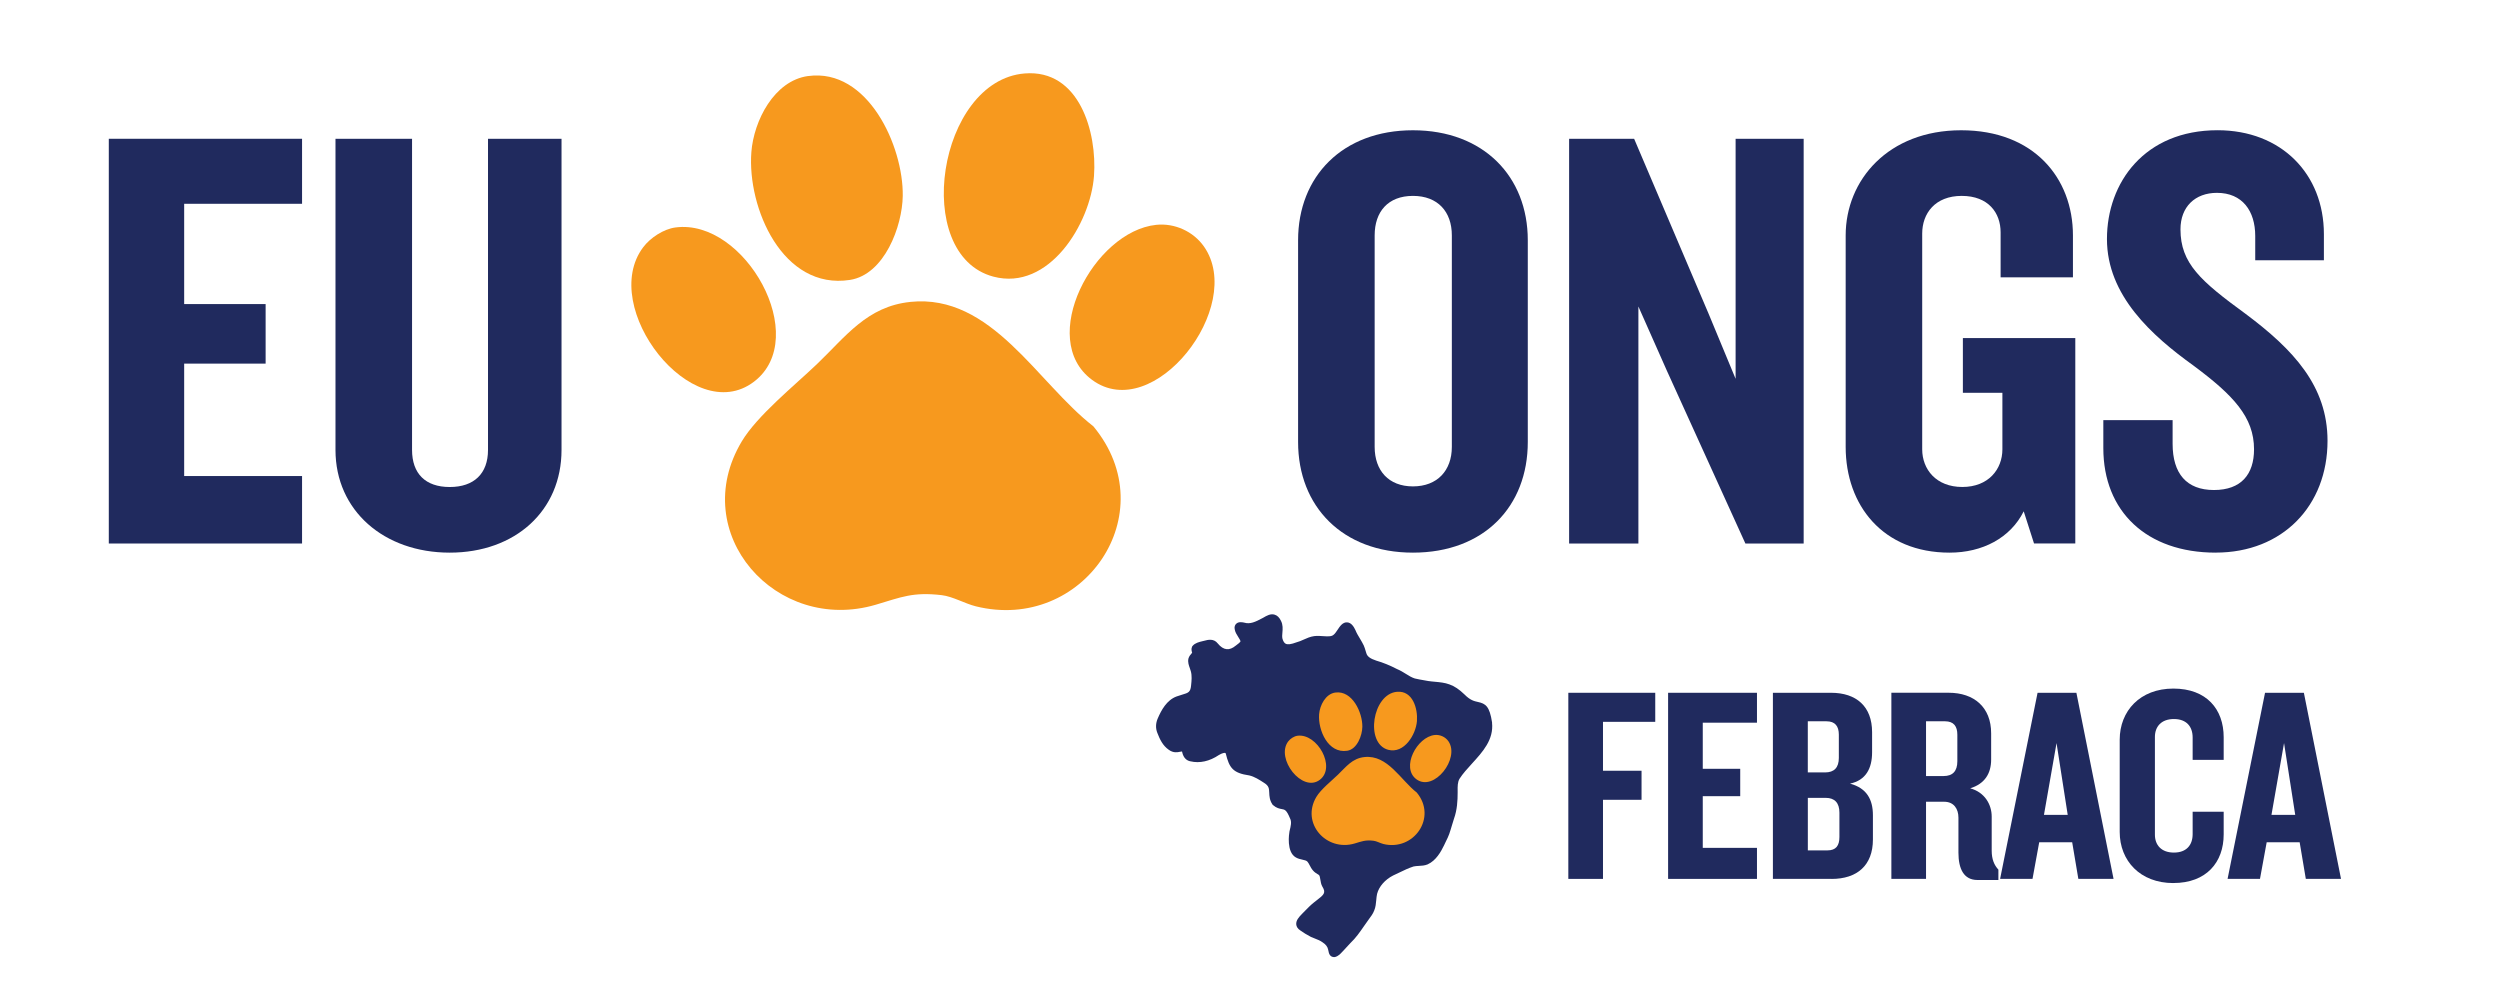
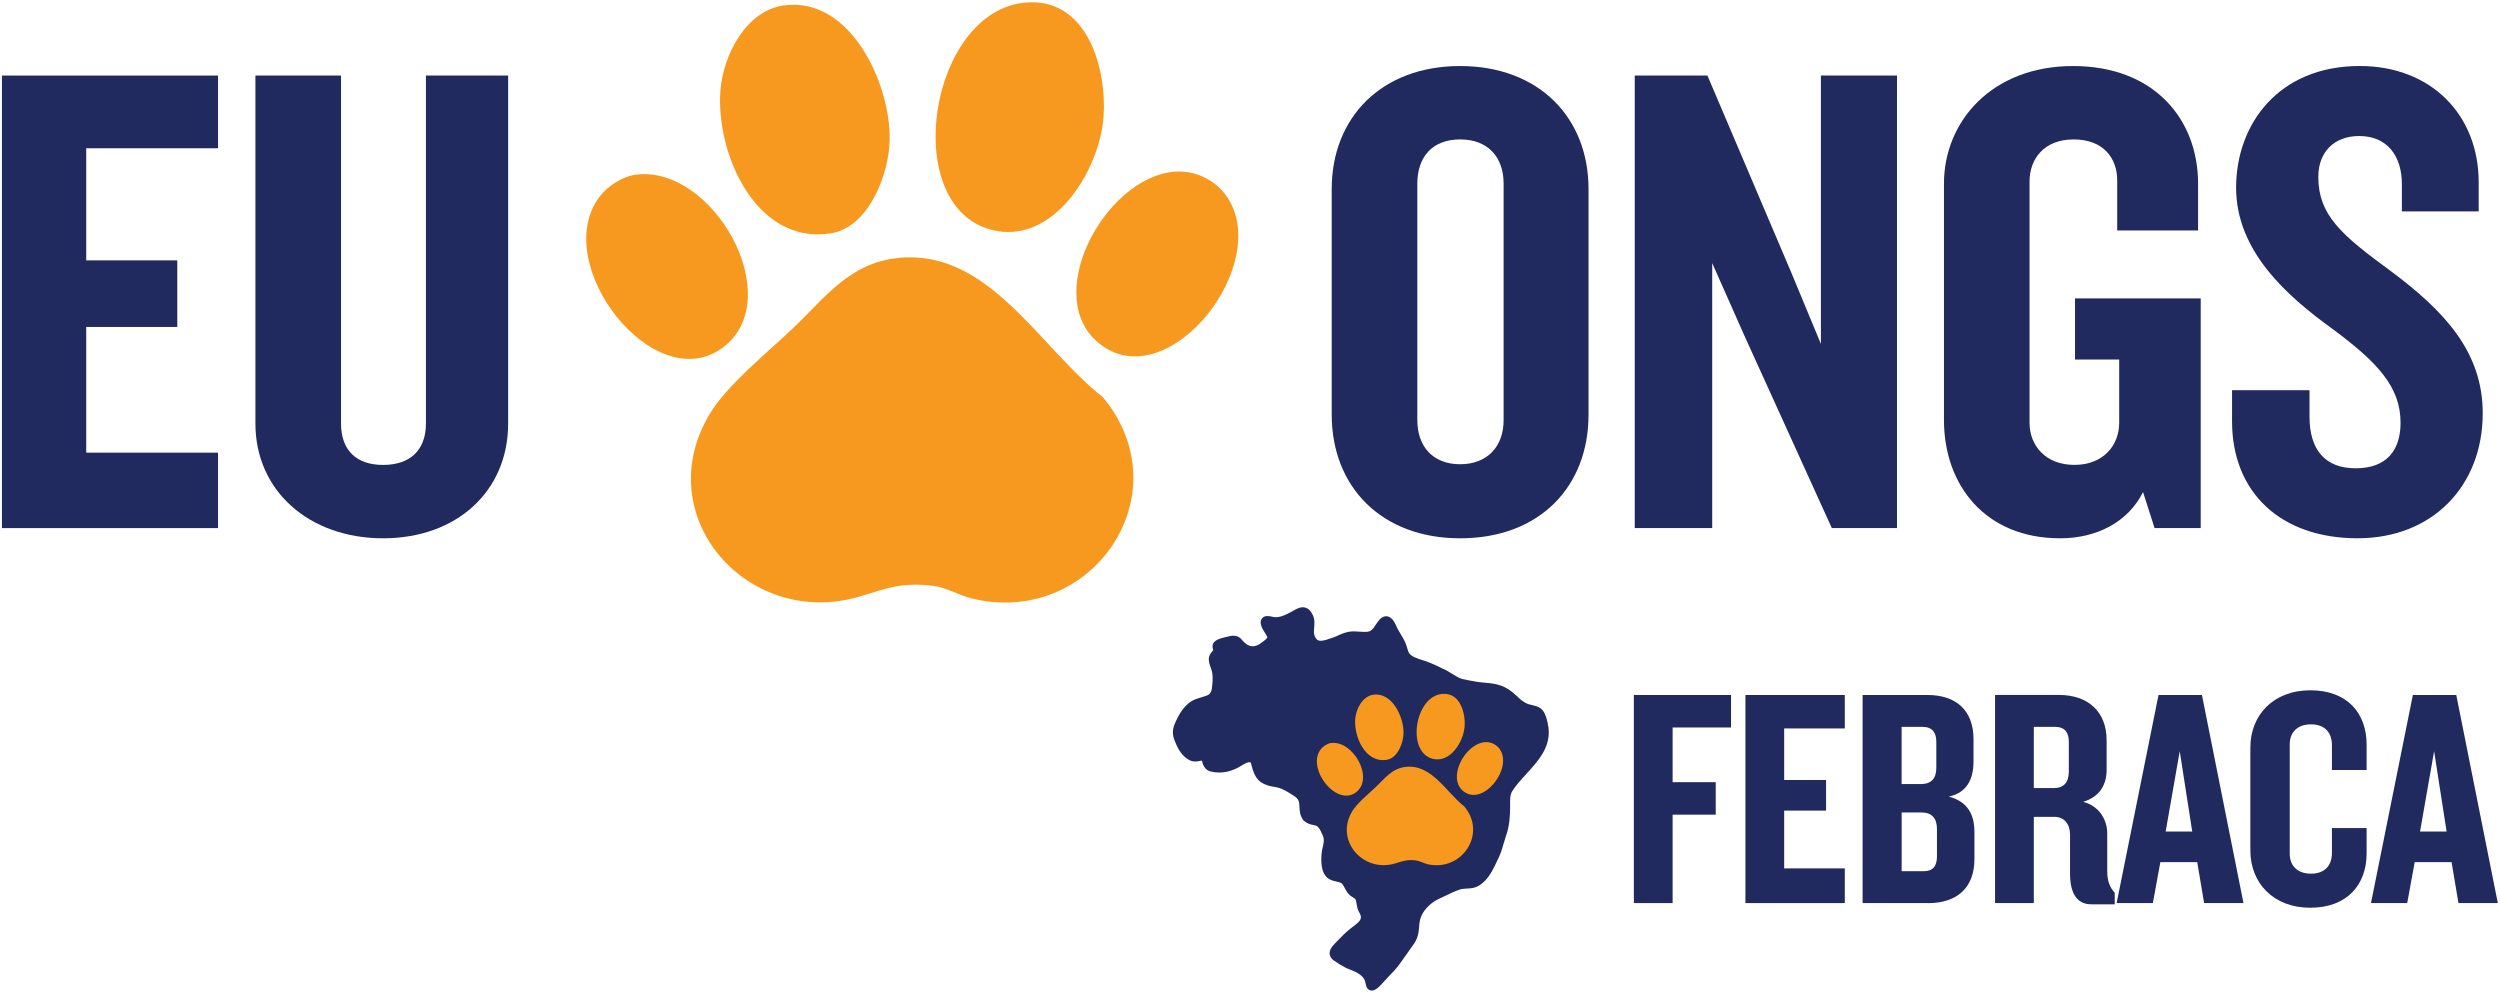
- <svg xmlns="http://www.w3.org/2000/svg" id="Layer_1" data-name="Layer 1" viewBox="0 0 731.4 290.97">
+ <svg xmlns="http://www.w3.org/2000/svg" id="Layer_1" data-name="Layer 1" viewBox="31.32 20.83 654.14 259.79">
  <defs>
    <style>
      .cls-1 {
        fill: #f7991e;
      }

      .cls-2 {
        fill: #202a5e;
      }
    </style>
  </defs>
  <path class="cls-2" d="M31.83,159.01V40.6h56.54v19.02h-34.49v29.34h23.83v17.42h-23.83v32.89h34.49v19.74H31.83Z" />
  <path class="cls-2" d="M131.57,161.68c-19.2,0-33.42-12.27-33.42-30.05V40.6h22.4v91.03c0,6.93,3.91,10.85,11.02,10.85s11.2-3.91,11.2-10.85V40.6h21.51v91.03c0,17.78-13.51,30.05-32.71,30.05Z" />
  <path class="cls-2" d="M413.37,161.68c-20.62,0-33.6-13.51-33.6-32.36v-59.03c0-18.67,12.98-32.18,33.6-32.18s33.6,13.51,33.6,32.18v59.03c0,18.85-12.8,32.36-33.6,32.36ZM424.75,68.87c0-6.93-4.09-11.56-11.38-11.56s-11.2,4.62-11.2,11.56v61.87c0,6.93,4.09,11.56,11.2,11.56s11.38-4.62,11.38-11.56v-61.87Z" />
  <path class="cls-2" d="M510.63,159.01l-22.94-50.49-8.36-18.85v69.34h-20.27V40.6h19.02l21.87,51.38,7.82,18.85V40.6h19.91v118.41h-17.07Z" />
  <path class="cls-2" d="M595.08,159.01l-3.02-9.42c-3.91,7.82-12.09,12.09-21.69,12.09-19.56,0-30.4-13.87-30.4-30.94v-61.87c0-16.18,12.45-30.76,33.78-30.76s32.71,14.04,32.71,30.76v12.27h-21.16v-13.16c0-5.69-3.56-10.67-11.38-10.67s-11.56,5.16-11.56,11.02v63.12c0,5.87,4.09,11.02,11.73,11.02s11.73-5.16,11.73-11.02v-16.54h-11.56v-16h32.89v60.09h-12.09Z" />
  <path class="cls-2" d="M648.24,161.68c-20.27,0-32.89-12.09-32.89-30.58v-8.18h20.27v6.93c0,8.71,4.09,13.51,12.09,13.51s11.73-4.62,11.73-11.91c0-9.42-6.04-15.82-17.78-24.54-12.09-8.71-25.25-20.45-25.25-36.98s11.02-31.83,32.36-31.83c18.67,0,31.11,12.8,31.11,30.4v7.65h-20.09v-7.11c0-7.29-3.73-12.62-11.2-12.62-6.4,0-10.67,4.09-10.67,10.67,0,9.96,5.87,15.11,19.02,24.71,14.05,10.49,24,21.16,24,37.16,0,19.02-13.16,32.71-32.71,32.71Z" />
  <path class="cls-1" d="M266.36,88.32c23.75-2.43,37.02,23.58,53.51,36.4,21.22,25.58-3.12,60.44-34.4,52.66-3.2-.8-6.77-2.89-9.95-3.26-8.44-.99-11.82.58-19.28,2.79-29.14,8.62-55.3-20.89-39.23-47.77,4.53-7.57,15.41-16.32,22.03-22.65,8.37-8,14.62-16.86,27.3-18.16Z" />
  <path class="cls-1" d="M299.78,21.49c16-1.3,21.22,17.23,20.28,29.99-1.03,13.93-13.18,33.78-29.44,29.45-24.07-6.42-16.21-57.38,9.16-59.44Z" />
  <path class="cls-1" d="M236.43,22.25c17.47-2.39,27.88,20.51,27.68,35.05-.12,8.9-5.36,23.02-15.44,24.59-19.67,3.06-30.1-21.06-28.85-37.4.7-9.12,6.63-20.88,16.61-22.25Z" />
  <path class="cls-1" d="M197.58,66.55c20.33-2.75,39.94,32.24,22.99,45.13-17.99,13.67-45.64-21.83-32.38-39.37,2.08-2.76,5.93-5.29,9.39-5.76Z" />
  <path class="cls-1" d="M338.24,65.78c5.41-.57,10.9,1.92,14.01,6.37,12.24,17.52-14.79,52.24-32.76,38.98-16.16-11.93.5-43.44,18.76-45.35Z" />
  <path class="cls-2" d="M468.97,211.18v14.31h11.28v8.5h-11.28v23.14h-10.14v-54.45h25.43v8.5h-15.29Z" />
  <path class="cls-2" d="M488.02,257.13v-54.45h26v8.75h-15.86v13.49h10.96v8.01h-10.96v15.12h15.86v9.08h-26Z" />
  <path class="cls-2" d="M535.85,257.13h-17.17v-54.45h17c7.44,0,12.02,4.01,12.02,11.53v5.89c0,4.66-1.8,8.18-6.46,9.16,4.91,1.31,6.7,4.66,6.7,9.24v7.11c0,7.6-4.66,11.53-12.1,11.53ZM537.97,214.94c0-2.45-1.06-3.92-3.6-3.92h-5.48v14.96h5.07c2.62,0,4.01-1.39,4.01-4.25v-6.79ZM538.14,237.75c0-2.86-1.39-4.33-4.01-4.33h-5.23v15.37h5.72c2.53,0,3.52-1.39,3.52-3.92v-7.11Z" />
  <path class="cls-2" d="M578.52,257.45c-4.01,0-5.56-3.27-5.56-8.01v-10.22c0-2.54-1.31-4.66-4.17-4.66h-5.31v22.56h-10.14v-54.45h16.76c7.44,0,12.43,4.25,12.43,11.86v7.68c0,4.09-1.88,7.11-6.13,8.42,4.25,1.14,6.29,4.74,6.29,8.26v9.97c0,2.54.74,4.25,1.96,5.56v3.03h-6.13ZM572.64,214.94c0-2.45-1.06-3.92-3.6-3.92h-5.56v16.02h5.15c2.62,0,4.01-1.39,4.01-4.33v-7.77Z" />
  <path class="cls-2" d="M608.04,257.13l-1.8-10.71h-9.65l-1.96,10.71h-9.48l10.96-54.45h11.36l10.87,54.45h-10.3ZM601.66,217.39l-3.68,21.01h6.95l-3.27-21.01Z" />
  <path class="cls-2" d="M635.84,258.35c-9.73,0-15.7-6.54-15.7-14.96v-26.98c0-8.42,5.97-14.96,15.7-14.96s14.72,6.05,14.72,14.23v6.62h-9.08v-6.54c0-3.19-1.8-5.4-5.48-5.4s-5.56,2.21-5.56,5.23v28.61c0,3.03,1.88,5.23,5.56,5.23s5.48-2.21,5.48-5.4v-6.54h9.08v6.62c0,8.18-5.07,14.23-14.72,14.23Z" />
  <path class="cls-2" d="M674.59,257.13l-1.8-10.71h-9.65l-1.96,10.71h-9.48l10.96-54.45h11.36l10.87,54.45h-10.3ZM668.22,217.39l-3.68,21.01h6.95l-3.27-21.01Z" />
  <rect class="cls-1" x="373.9" y="197.94" width="52.36" height="53.95" rx="26.18" ry="26.18" />
  <path class="cls-2" d="M436.52,211.47v-.11c-.73-4.75-1.88-5.51-4.17-6-1.05-.23-2.23-.49-3.88-2.17l-.02-.02c-1.54-1.49-2.94-2.43-4.4-2.94-1.36-.51-2.81-.64-4.22-.77-.7-.07-1.36-.12-1.98-.22-.39-.07-.78-.14-1.18-.21-.94-.16-1.91-.33-2.76-.54-.92-.29-1.74-.8-2.62-1.35-.79-.49-1.61-1-2.58-1.4-2.09-1.08-4.07-1.89-6.08-2.47-1.75-.58-2.61-1.21-2.88-2.13l-.02-.06c-.08-.23-.16-.48-.23-.74-.14-.48-.29-.98-.52-1.5-.32-.68-.73-1.36-1.12-2.02-.48-.79-.97-1.61-1.29-2.41l-.03-.07c-.44-.93-1.16-2.17-2.39-2.26-1.32-.1-2.13,1.12-2.84,2.19-.34.5-.71,1.07-1.03,1.33l-.09.08c-.61.6-1.77.52-3.11.43-.84-.06-1.7-.12-2.59-.01-1.18.16-2.18.61-3.13,1.04-.66.3-1.29.58-1.94.74l-.12.04c-1.54.58-2.57.72-3.16.41-.41-.21-.73-.71-.95-1.49-.12-.53-.07-1.14-.01-1.78.09-1.06.19-2.25-.43-3.45-.47-.97-1.07-1.55-1.84-1.78-1.2-.37-2.3.28-3.36.9l-.11.06c-2.16,1.16-3.7,1.89-5.42,1.37l-.13-.03c-.57-.11-1.64-.31-2.32.46-.22.25-.55.79-.31,1.67.15.76.57,1.42.98,2.06.29.45.73,1.13.67,1.38-.11.17-.56.62-1.29,1.12l-.08.06c-.93.78-1.83,1.13-2.68,1.04-.89-.09-1.76-.65-2.58-1.66-1.19-1.55-2.94-1.08-4-.79-.16.04-.32.08-.5.12-.95.23-2.14.51-2.85,1.35l-.11.12-.07.15c-.3.65-.12,1.25-.02,1.61.02.05.03.11.04.15-.05.08-.15.19-.22.27-.28.32-.67.76-.85,1.4l-.03.1c-.2,1.04.15,1.97.42,2.72.12.32.23.63.29.9l.02.07c.34,1.2.22,2.73.08,3.93v.04c-.17,2.11-.79,2.29-2.63,2.83-.49.15-1.05.31-1.64.53-2.89,1.07-4.46,4.01-5.51,6.45-.61,1.4-.65,2.91-.09,4.25.7,1.8,1.54,3.66,3.33,4.9,1.35.98,2.51.74,3.28.58.24-.05.42-.08.58-.09.01.05.03.09.04.13.42,1.98,1.54,2.59,2.43,2.75,2.71.64,5.59,0,8.34-1.85,1.05-.62,1.67-.66,1.85-.6.06.02.11.09.16.21,1.03,4.23,2.14,5.68,6.87,6.37,1.53.36,2.88,1.23,4.33,2.17,1.42.88,1.45,1.63,1.51,2.88.04.97.09,2.18.92,3.41l.08.13.12.1c1,.88,1.91,1.04,2.58,1.16.82.14,1.36.24,2.33,2.6l.05.11c.54,1.01.22,2.27-.11,3.6l-.05.22c-.11.61-.97,6.03,1.88,7.62.63.36,1.3.51,1.89.64.63.14,1.17.26,1.46.56.24.25.45.66.68,1.09.26.49.55,1.05.97,1.52.44.53.97.84,1.43,1.12.09.05.18.11.27.17.26.16.35.75.45,1.37.1.64.21,1.36.56,2l.03.05c1.1,1.79.52,2.35-1.67,4.02-.26.2-.52.4-.78.61-.98.78-1.84,1.66-2.67,2.51-.21.22-.43.44-.65.66l-.22.23c-.85.88-1.8,1.88-1.64,3.13.07.47.33,1.15,1.21,1.69.85.62,1.86,1.23,3.07,1.87l.07.03c.39.17.76.32,1.13.46.77.3,1.49.58,2.14,1.05l.05.03c.97.63,1.48,1.3,1.66,2.17v.04c.04.13.07.26.09.37.03.16.06.3.09.42.31,1.21,1.16,1.34,1.52,1.34.03,0,.07,0,.09,0,.54-.03,1.11-.35,1.8-.99l.02-.02c.55-.54,1.08-1.13,1.6-1.7.41-.46.84-.93,1.25-1.35,1.67-1.59,2.82-3.27,3.94-4.89.49-.7.99-1.43,1.52-2.15.56-.74,1.19-1.57,1.56-2.56.41-.99.5-2.03.59-3.04.06-.64.11-1.25.24-1.8.54-2.13,2.34-4.19,4.7-5.38.57-.26,1.14-.54,1.69-.8,1.45-.71,2.83-1.37,4.27-1.83.47-.11.99-.14,1.54-.17.85-.04,1.72-.09,2.6-.45l.03-.02c2.39-1.08,3.86-3.67,4.75-5.53l.02-.04c.17-.39.36-.77.56-1.18.33-.66.67-1.35.94-2.1.3-.85.55-1.71.8-2.55.19-.64.39-1.3.6-1.94.93-2.59,1.07-5.31,1.07-7.63v-.43c-.02-1.35-.03-2.63.54-3.61.96-1.5,2.26-2.93,3.64-4.44,3.15-3.45,6.41-7.01,5.88-11.98ZM408.75,202.39c4.57-.37,6.06,4.92,5.79,8.56-.3,3.98-3.76,9.65-8.41,8.41-6.87-1.83-4.63-16.39,2.61-16.97ZM385.92,208.96c.2-2.61,1.89-5.96,4.74-6.35,4.99-.68,7.96,5.86,7.91,10.01-.03,2.54-1.53,6.57-4.41,7.02-5.62.88-8.59-6.01-8.24-10.68ZM376.89,216.9c.6-.79,1.69-1.51,2.68-1.65,5.81-.78,11.41,9.21,6.56,12.89-5.14,3.9-13.03-6.23-9.25-11.24ZM404.67,246.9c-.92-.23-1.93-.83-2.84-.93-2.41-.28-3.38.17-5.51.8-8.32,2.46-15.79-5.96-11.2-13.64,1.29-2.16,4.4-4.66,6.29-6.47,2.39-2.28,4.17-4.81,7.8-5.18,6.78-.7,10.57,6.73,15.28,10.39,6.06,7.3-.89,17.26-9.82,15.04ZM414.38,227.98c-4.61-3.41.15-12.4,5.36-12.95,1.54-.16,3.11.55,4,1.82,3.49,5-4.22,14.92-9.36,11.13Z" />
</svg>
